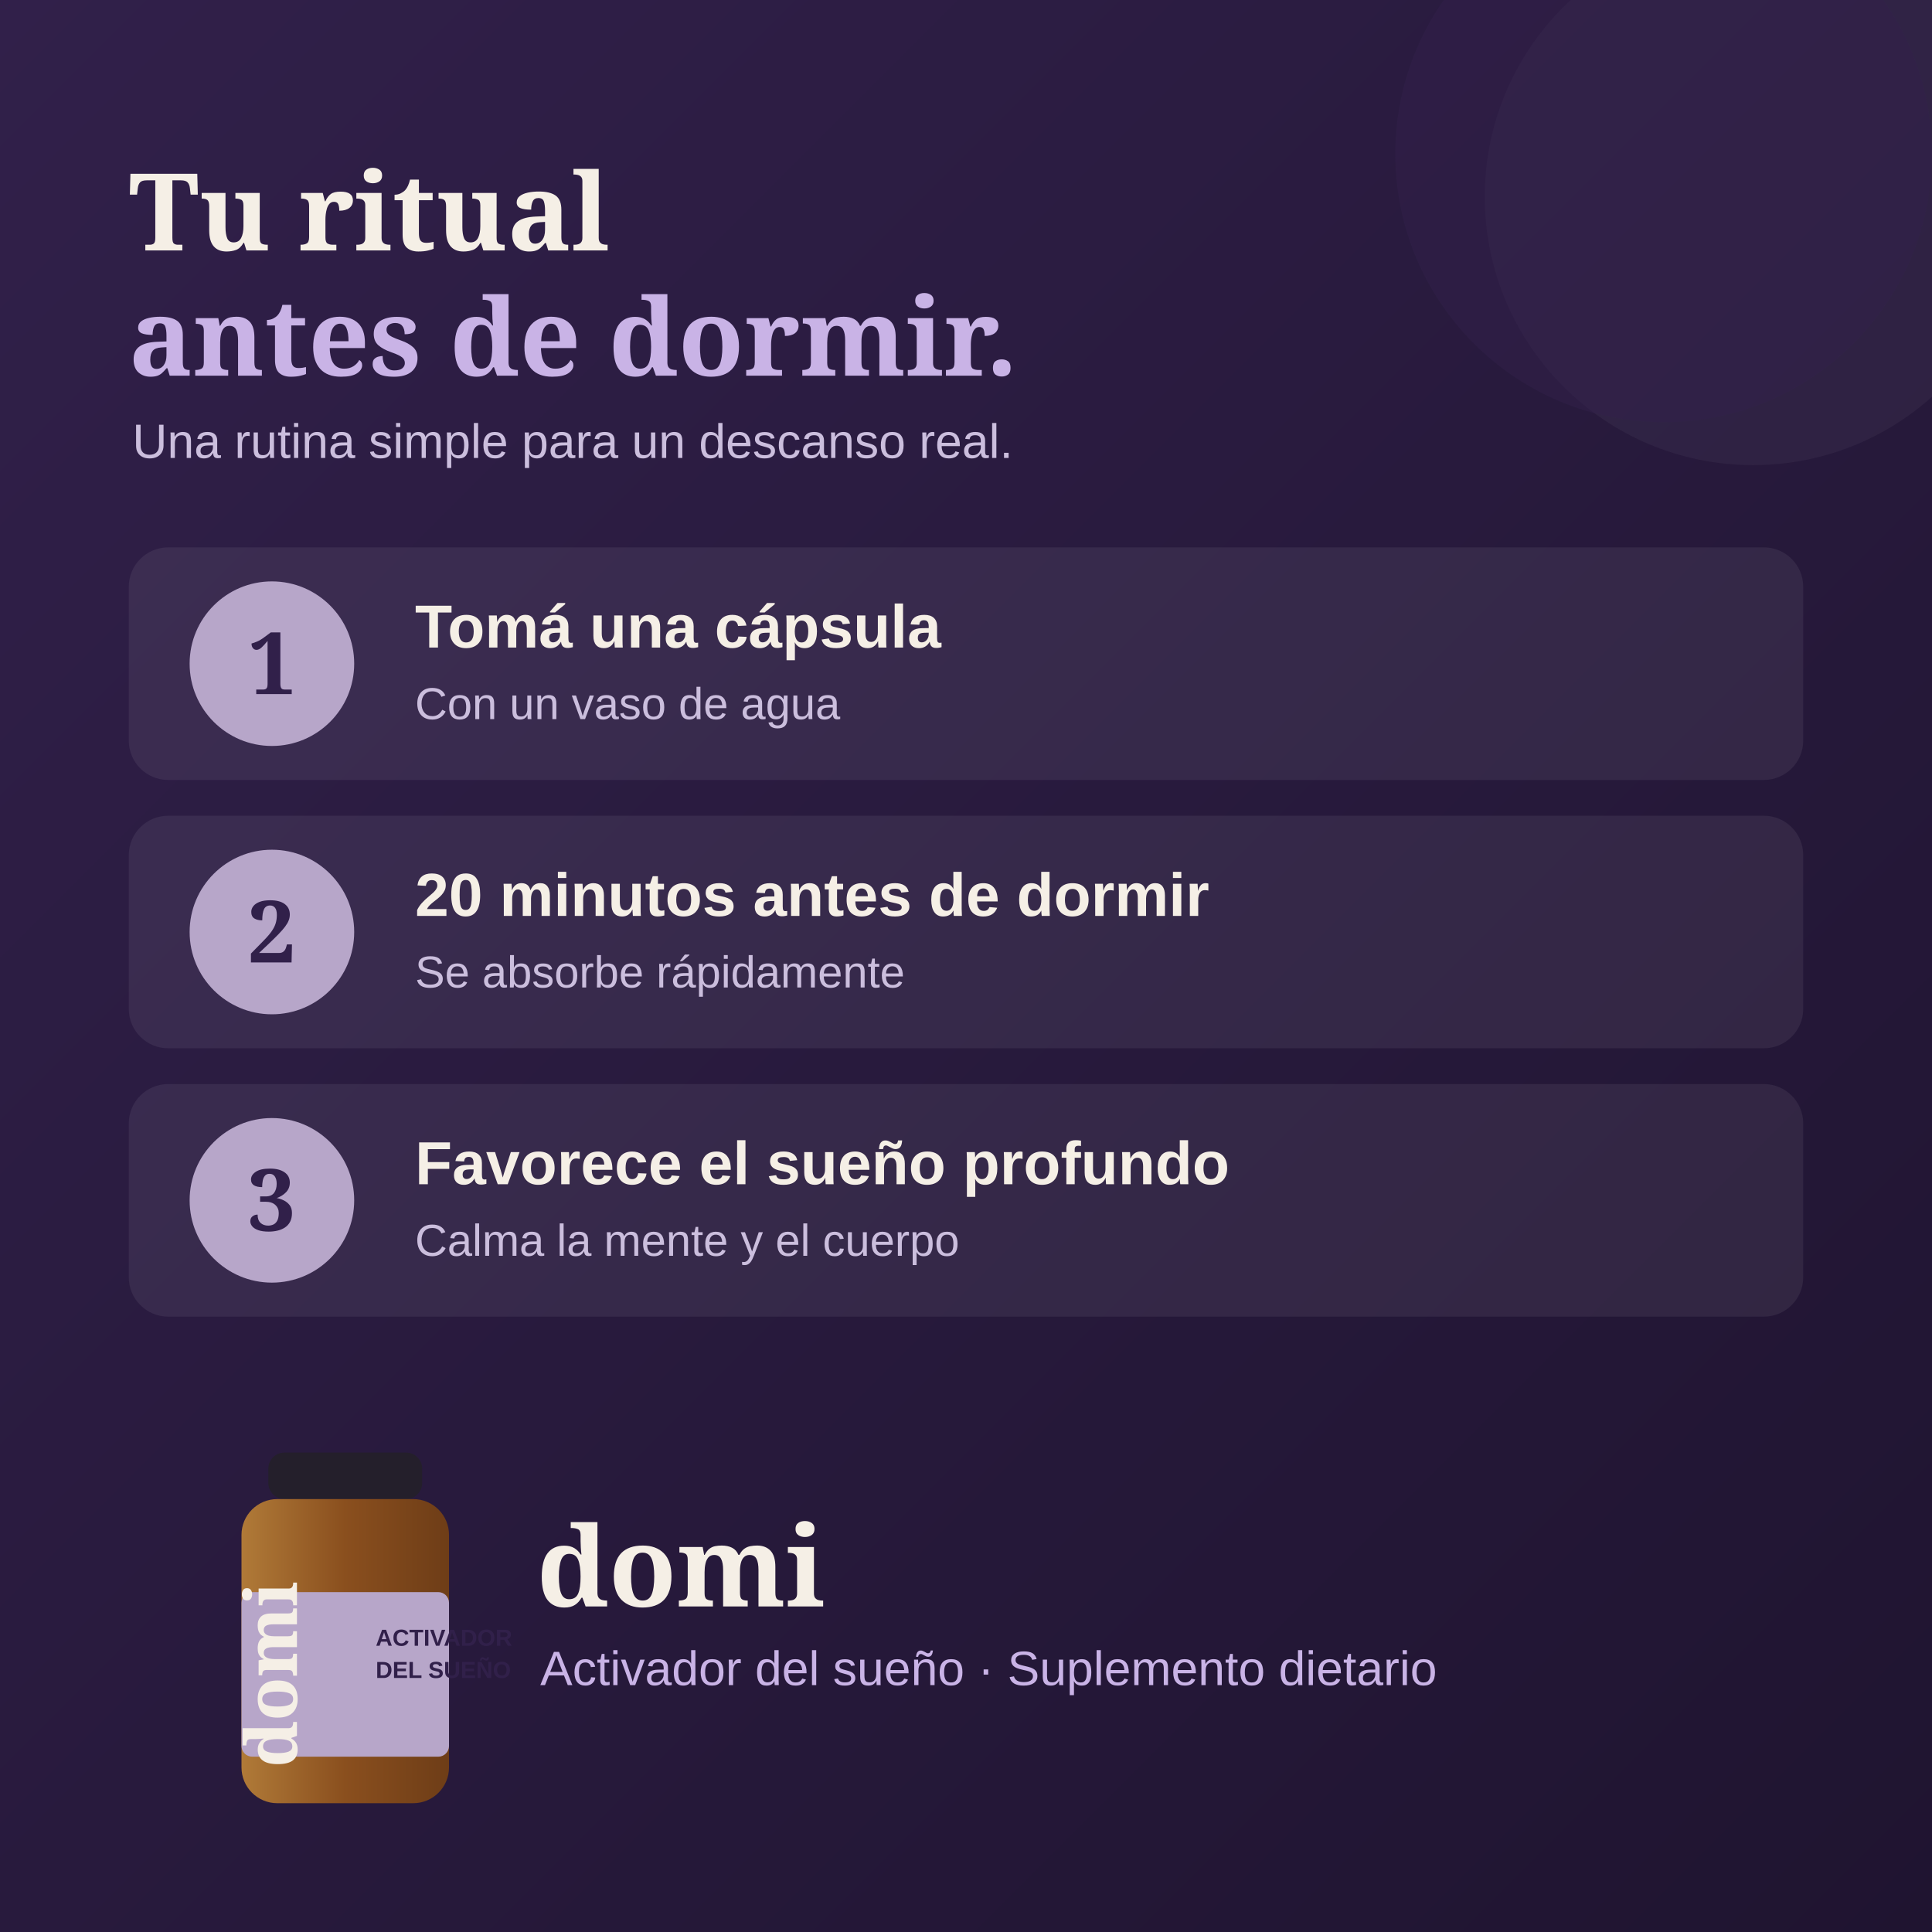
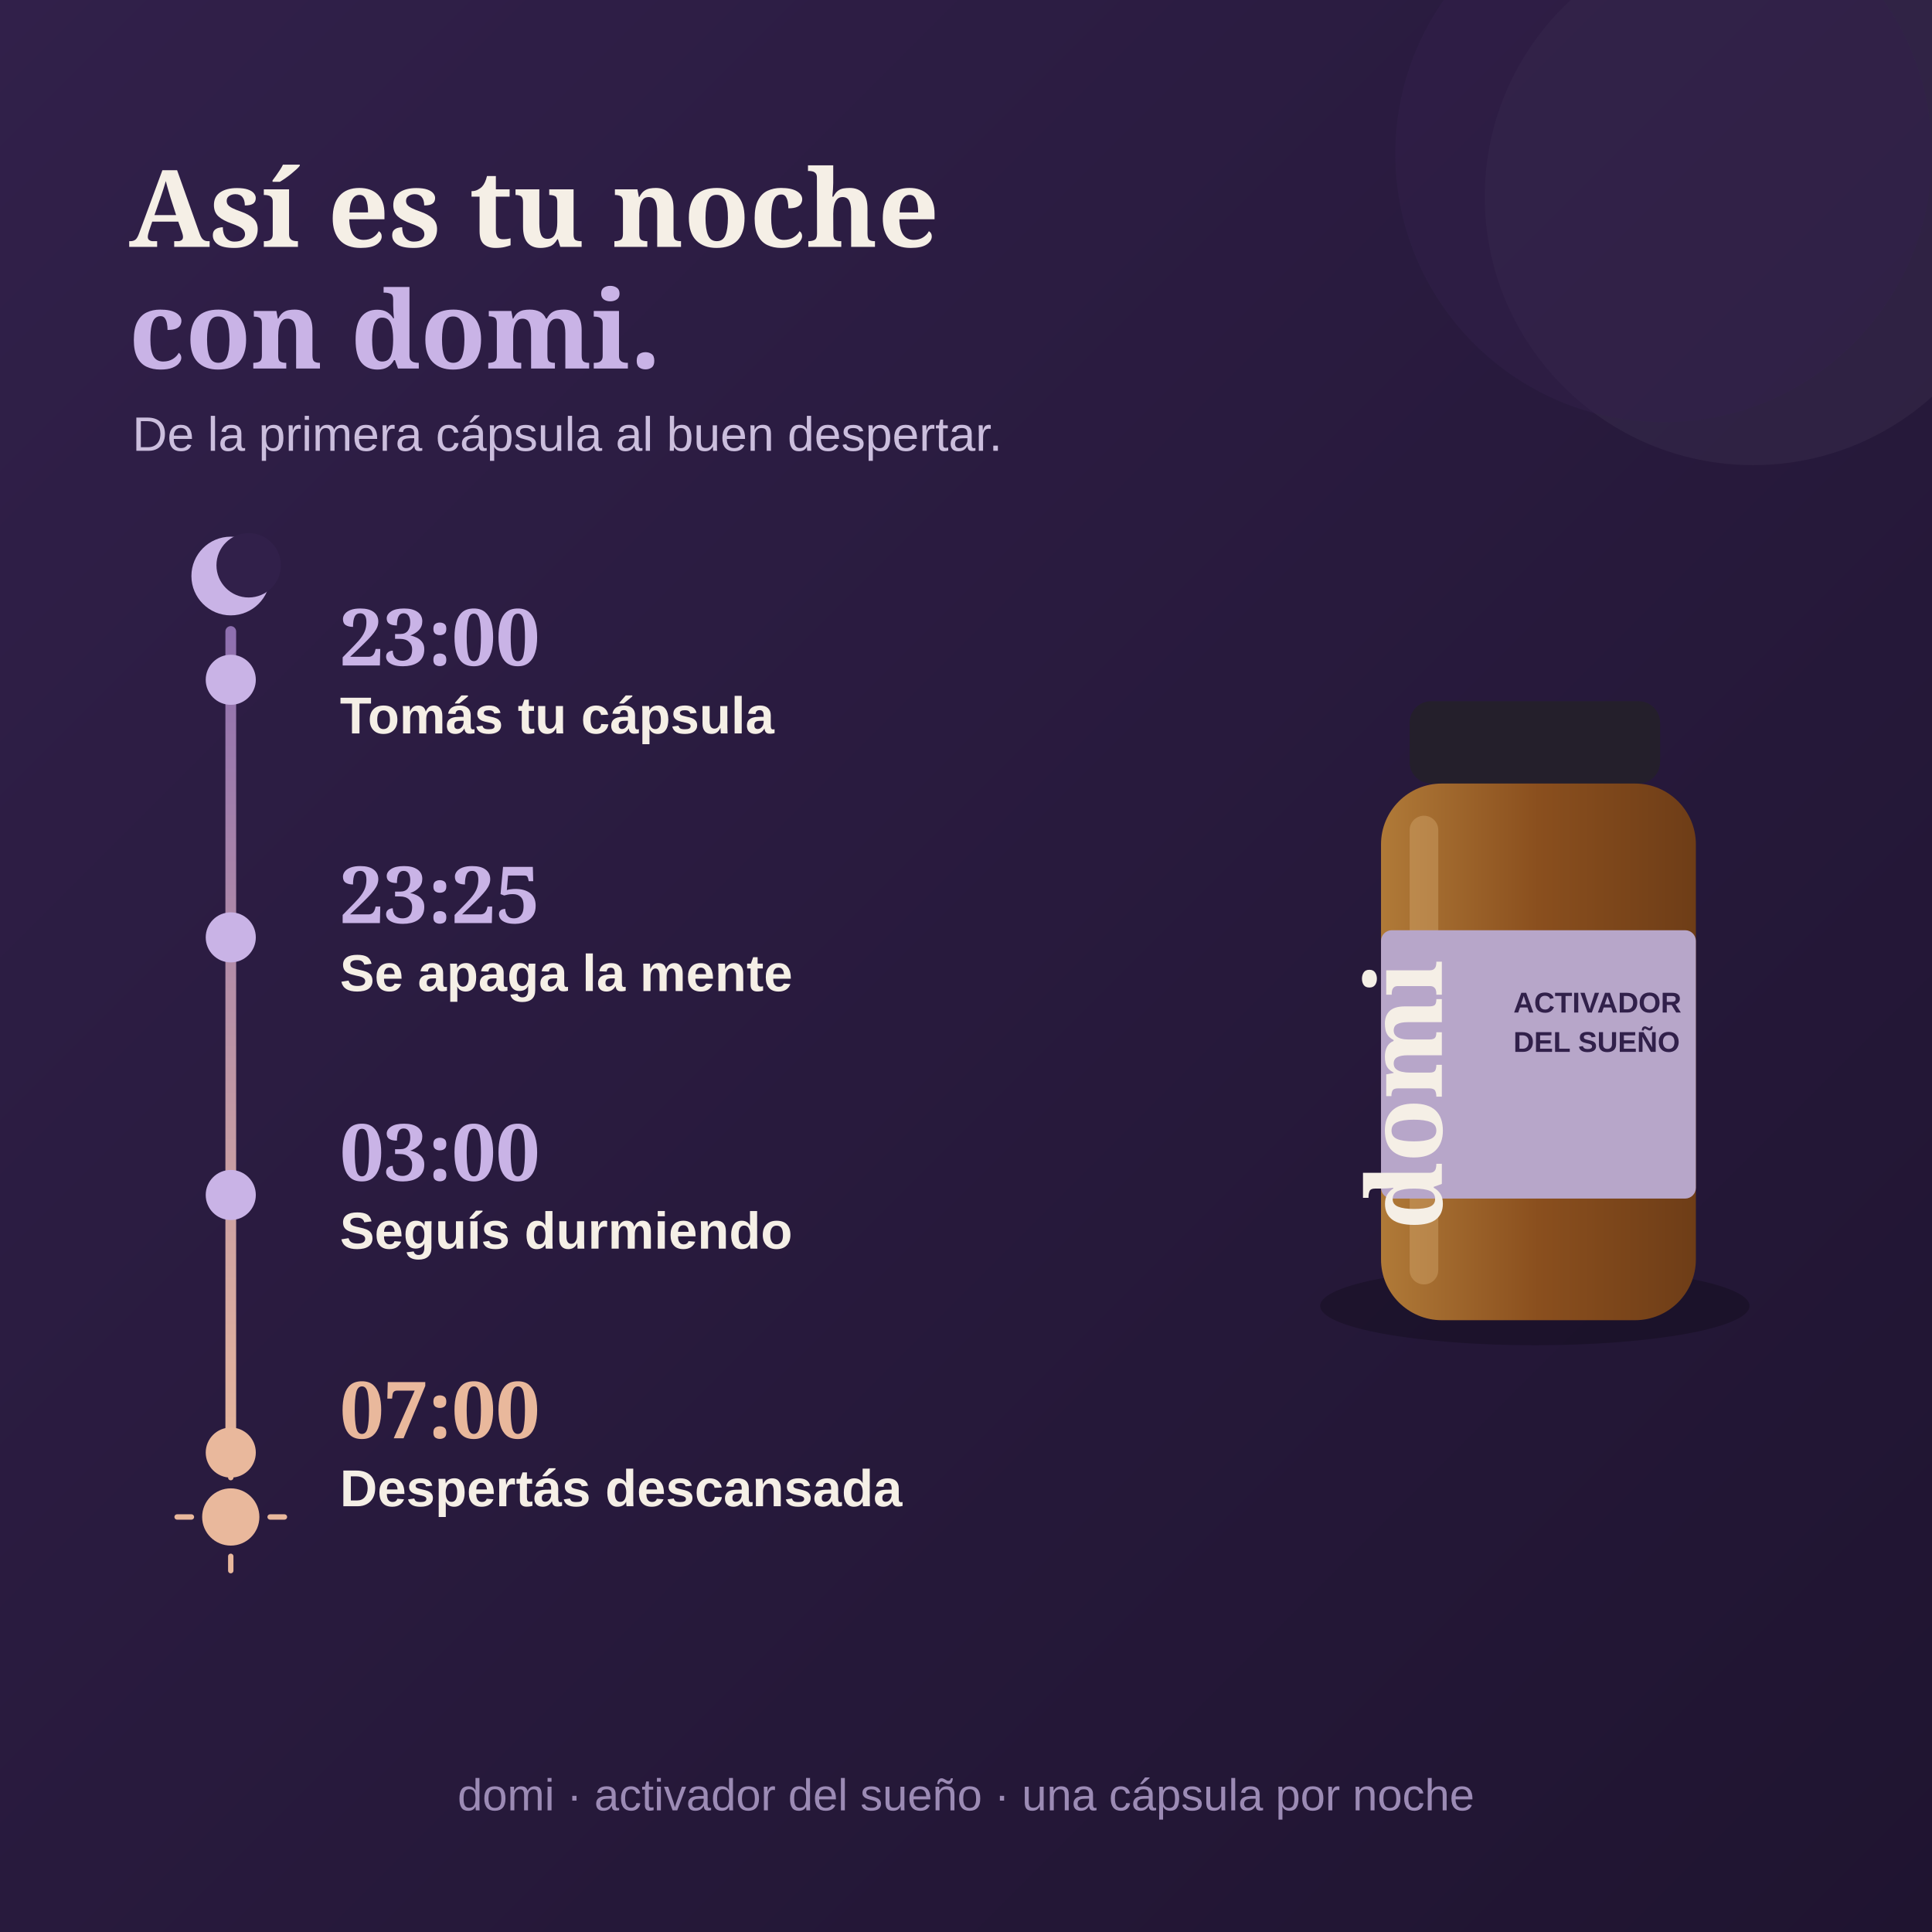
<svg xmlns="http://www.w3.org/2000/svg" width="1080" height="1080" viewBox="0 0 1080 1080">
  <defs>
    <linearGradient id="bgp" x1="0" y1="0" x2="1" y2="1">
      <stop offset="0" stop-color="#31204A" />
      <stop offset="1" stop-color="#1F1430" />
    </linearGradient>
    <linearGradient id="amber" x1="0" y1="0" x2="1" y2="0">
      <stop offset="0" stop-color="#B07A38" />
      <stop offset="0.5" stop-color="#8A4F1E" />
      <stop offset="1" stop-color="#6E3D17" />
    </linearGradient>
+     <linearGradient id="line" x1="0" y1="0" x2="0" y2="1">
+       <stop offset="0" stop-color="#8E6FB0" />
+       <stop offset="1" stop-color="#E9B89C" />
+     </linearGradient>
  </defs>
  <rect width="1080" height="1080" fill="url(#bgp)" />
  <circle cx="980" cy="110" r="150" fill="#FFFFFF" opacity="0.04" />
  <circle cx="930" cy="86" r="150" fill="#31204A" opacity="0.5" />
-   <text x="72" y="140" font-family="Georgia,serif" font-size="60" font-weight="700" fill="#F5EFE6">Tu ritual</text>
-   <text x="72" y="210" font-family="Georgia,serif" font-size="60" font-weight="700" fill="#C9B3E6">antes de dormir.</text>
-   <text x="74" y="256" font-family="'Helvetica Neue',Arial,sans-serif" font-size="27" fill="#CBBEDD">Una rutina simple para un descanso real.</text>
-   <g>
-     <rect x="72" y="306" width="936" height="130" rx="22" fill="#FFFFFF" opacity="0.07" />
-     <circle cx="152" cy="371" r="46" fill="#B7A6C9" />
-     <text x="152" y="388" text-anchor="middle" font-family="Georgia,serif" font-size="48" font-weight="700" fill="#31204A">1</text>
-     <text x="232" y="362" font-family="'Helvetica Neue',Arial,sans-serif" font-size="34" font-weight="700" fill="#F5EFE6">Tomá una cápsula</text>
-     <text x="232" y="402" font-family="'Helvetica Neue',Arial,sans-serif" font-size="25" fill="#CBBEDD">Con un vaso de agua</text>
+   <text x="72" y="138" font-family="Georgia,serif" font-size="60" font-weight="700" fill="#F5EFE6">Así es tu noche</text>
+   <text x="72" y="206" font-family="Georgia,serif" font-size="60" font-weight="700" fill="#C9B3E6">con domi.</text>
+   <text x="74" y="252" font-family="'Helvetica Neue',Arial,sans-serif" font-size="27" fill="#CBBEDD">De la primera cápsula al buen despertar.</text>
+   <rect x="126" y="350" width="6" height="470" rx="3" fill="url(#line)" />
+   <circle cx="129" cy="322" r="22" fill="#C9B3E6" />
+   <circle cx="139" cy="316" r="18" fill="#31204A" />
+   <circle cx="129" cy="848" r="16" fill="#E9B89C" />
+   <g stroke="#E9B89C" stroke-width="3" stroke-linecap="round">
+     <line x1="129" y1="818" x2="129" y2="826" />
+     <line x1="129" y1="870" x2="129" y2="878" />
+     <line x1="99" y1="848" x2="107" y2="848" />
+     <line x1="151" y1="848" x2="159" y2="848" />
  </g>
  <g>
-     <rect x="72" y="456" width="936" height="130" rx="22" fill="#FFFFFF" opacity="0.07" />
-     <circle cx="152" cy="521" r="46" fill="#B7A6C9" />
-     <text x="152" y="538" text-anchor="middle" font-family="Georgia,serif" font-size="48" font-weight="700" fill="#31204A">2</text>
-     <text x="232" y="512" font-family="'Helvetica Neue',Arial,sans-serif" font-size="34" font-weight="700" fill="#F5EFE6">20 minutos antes de dormir</text>
-     <text x="232" y="552" font-family="'Helvetica Neue',Arial,sans-serif" font-size="25" fill="#CBBEDD">Se absorbe rápidamente</text>
+     <circle cx="129" cy="380" r="14" fill="#C9B3E6" />
+     <text x="190" y="372" font-family="Georgia,serif" font-size="44" font-weight="700" fill="#C9B3E6">23:00</text>
+     <text x="190" y="410" font-family="'Helvetica Neue',Arial,sans-serif" font-size="29" font-weight="600" fill="#F5EFE6">Tomás tu cápsula</text>
  </g>
  <g>
-     <rect x="72" y="606" width="936" height="130" rx="22" fill="#FFFFFF" opacity="0.07" />
-     <circle cx="152" cy="671" r="46" fill="#B7A6C9" />
-     <text x="152" y="688" text-anchor="middle" font-family="Georgia,serif" font-size="48" font-weight="700" fill="#31204A">3</text>
-     <text x="232" y="662" font-family="'Helvetica Neue',Arial,sans-serif" font-size="34" font-weight="700" fill="#F5EFE6">Favorece el sueño profundo</text>
-     <text x="232" y="702" font-family="'Helvetica Neue',Arial,sans-serif" font-size="25" fill="#CBBEDD">Calma la mente y el cuerpo</text>
+     <circle cx="129" cy="524" r="14" fill="#C9B3E6" />
+     <text x="190" y="516" font-family="Georgia,serif" font-size="44" font-weight="700" fill="#C9B3E6">23:25</text>
+     <text x="190" y="554" font-family="'Helvetica Neue',Arial,sans-serif" font-size="29" font-weight="600" fill="#F5EFE6">Se apaga la mente</text>
  </g>
  <g>
-     <rect x="150" y="812" width="86" height="26" rx="9" fill="#241F2B" />
-     <rect x="135" y="838" width="116" height="170" rx="20" fill="url(#amber)" />
-     <rect x="135" y="890" width="116" height="92" rx="6" fill="#B7A6C9" />
-     <text x="166" y="936" transform="rotate(-90 166 936)" text-anchor="middle" font-family="Georgia,serif" font-size="40" font-weight="700" fill="#F5EFE6">domi</text>
-     <text x="210" y="920" font-family="'Helvetica Neue',Arial,sans-serif" font-size="13" font-weight="700" fill="#31204A">ACTIVADOR</text>
-     <text x="210" y="938" font-family="'Helvetica Neue',Arial,sans-serif" font-size="13" font-weight="700" fill="#31204A">DEL SUEÑO</text>
+     <circle cx="129" cy="668" r="14" fill="#C9B3E6" />
+     <text x="190" y="660" font-family="Georgia,serif" font-size="44" font-weight="700" fill="#C9B3E6">03:00</text>
+     <text x="190" y="698" font-family="'Helvetica Neue',Arial,sans-serif" font-size="29" font-weight="600" fill="#F5EFE6">Seguís durmiendo</text>
  </g>
-   <text x="300" y="898" font-family="Georgia,serif" font-size="62" font-weight="700" fill="#F5EFE6">domi</text>
-   <text x="302" y="942" font-family="'Helvetica Neue',Arial,sans-serif" font-size="27" fill="#C9B3E6">Activador del sueño · Suplemento dietario</text>
+   <g>
+     <circle cx="129" cy="812" r="14" fill="#E9B89C" />
+     <text x="190" y="804" font-family="Georgia,serif" font-size="44" font-weight="700" fill="#E9B89C">07:00</text>
+     <text x="190" y="842" font-family="'Helvetica Neue',Arial,sans-serif" font-size="29" font-weight="600" fill="#F5EFE6">Despertás descansada</text>
+   </g>
+   <g>
+     <ellipse cx="858" cy="730" rx="120" ry="22" fill="#000000" opacity="0.22" />
+     <rect x="788" y="392" width="140" height="46" rx="12" fill="#241F2B" />
+     <rect x="772" y="438" width="176" height="300" rx="34" fill="url(#amber)" />
+     <rect x="788" y="456" width="16" height="262" rx="8" fill="#E0B47C" opacity="0.35" />
+     <rect x="772" y="520" width="176" height="150" rx="6" fill="#B7A6C9" />
+     <text x="806" y="612" transform="rotate(-90 806 612)" text-anchor="middle" font-family="Georgia,serif" font-size="58" font-weight="700" fill="#F5EFE6">domi</text>
+     <text x="846" y="566" font-family="'Helvetica Neue',Arial,sans-serif" font-size="16" font-weight="700" fill="#31204A">ACTIVADOR</text>
+     <text x="846" y="588" font-family="'Helvetica Neue',Arial,sans-serif" font-size="16" font-weight="700" fill="#31204A">DEL SUEÑO</text>
+   </g>
+   <text x="540" y="1012" text-anchor="middle" font-family="'Helvetica Neue',Arial,sans-serif" font-size="25" fill="#9C8BB5">domi · activador del sueño · una cápsula por noche</text>
</svg>
